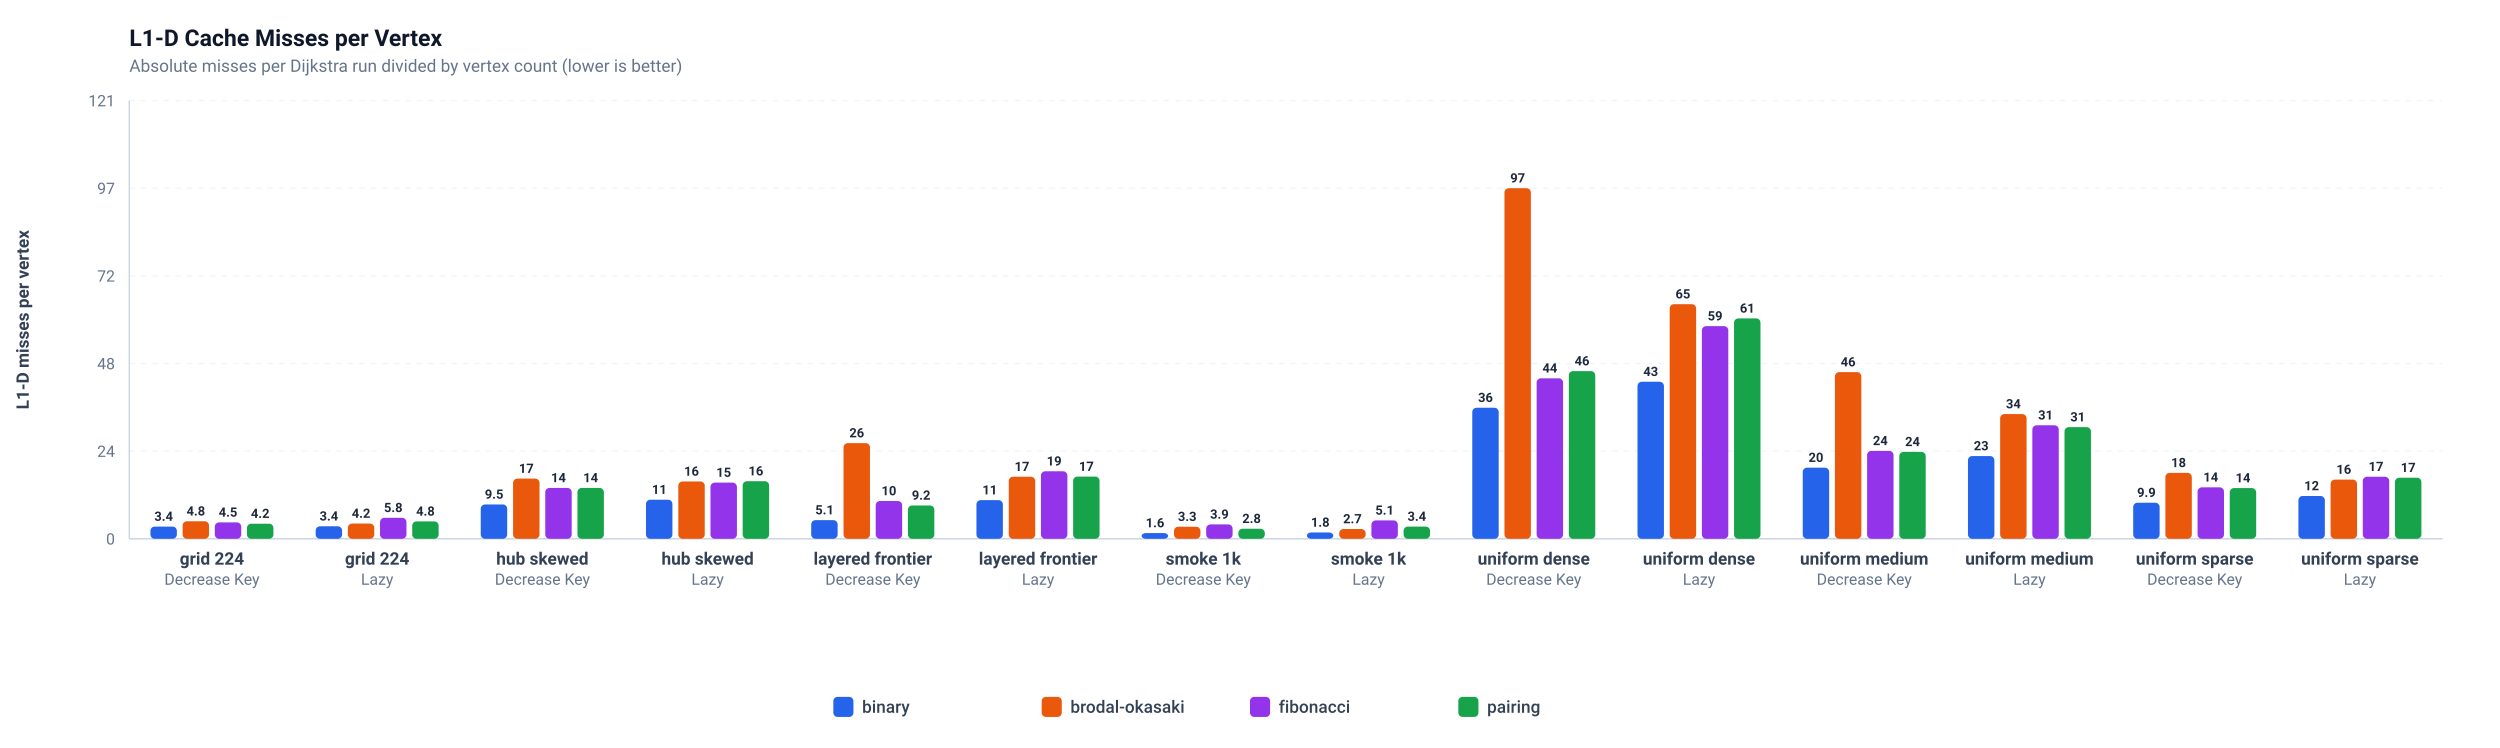
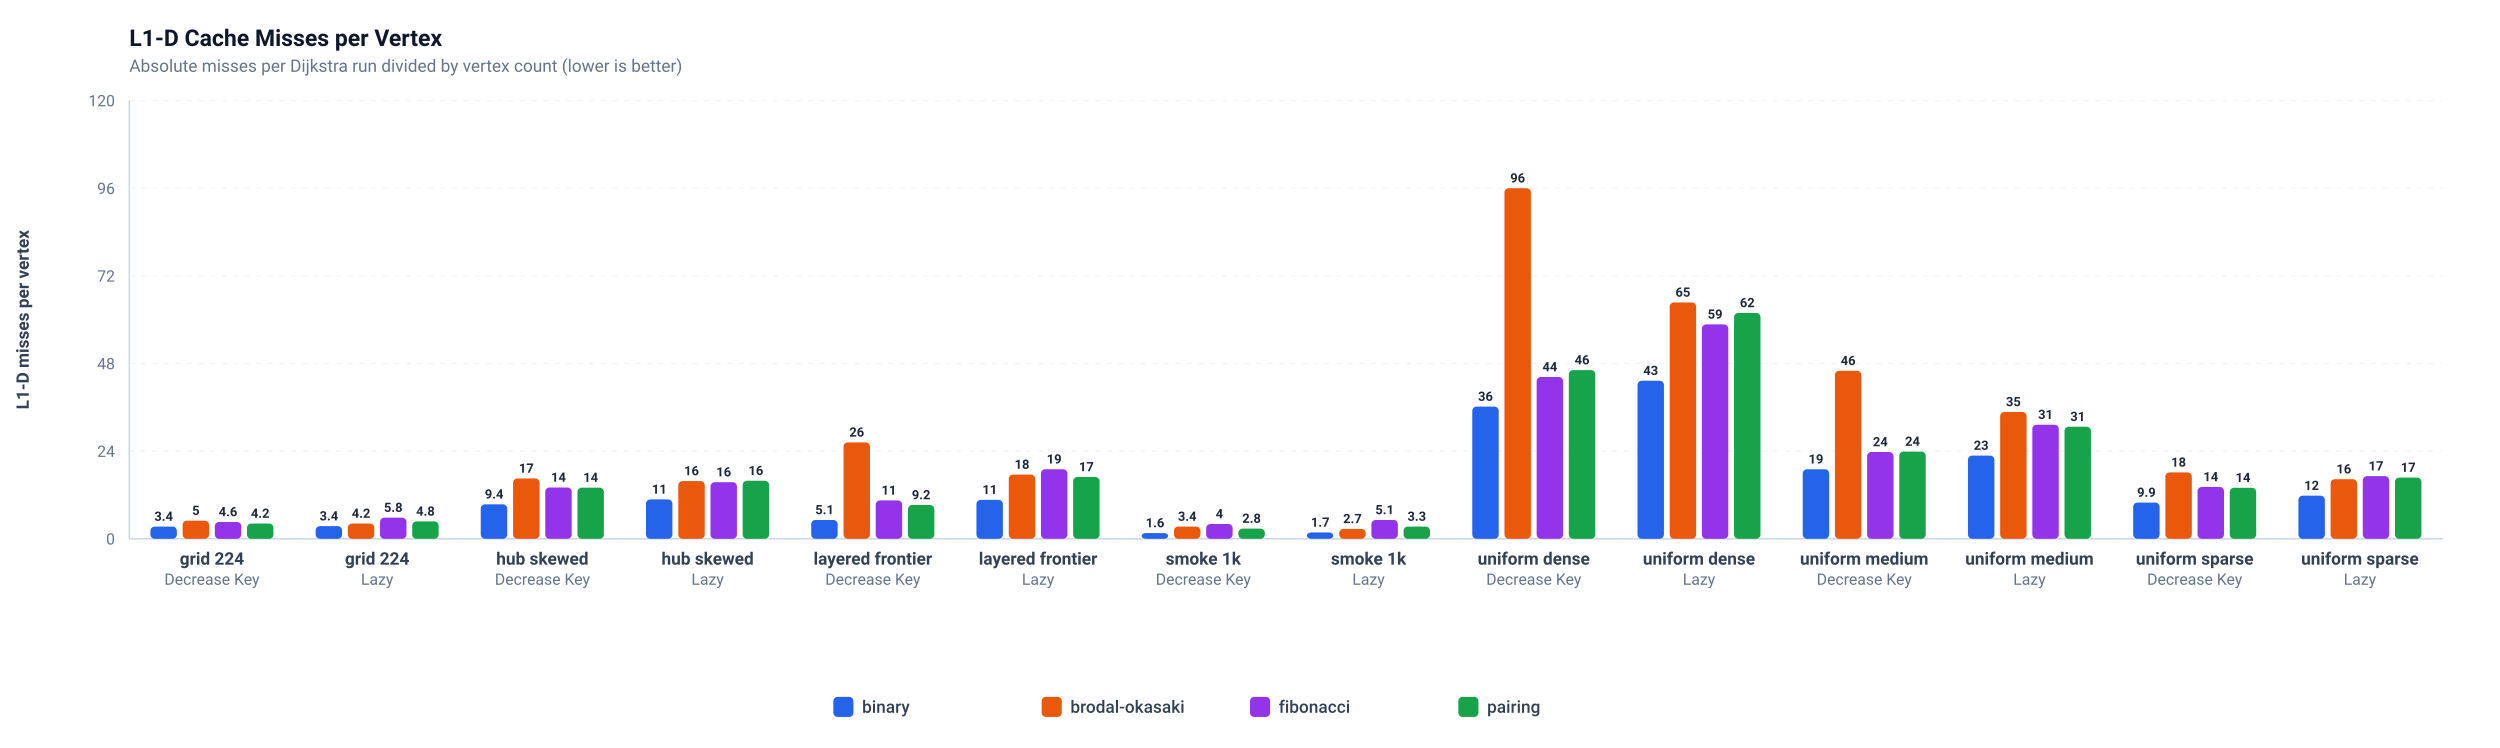
<svg xmlns="http://www.w3.org/2000/svg" viewBox="0 0 1740 520" width="1740" height="520" style="background-color: #ffffff; font-family: -apple-system, BlinkMacSystemFont, Segoe UI, Roboto, sans-serif;">
  <defs>
    <style>
    .axis { stroke: #CBD5E1; stroke-width: 1; }
    .grid { stroke: #F1F5F9; stroke-width: 1; stroke-dasharray: 4,4; }
    .baseline { stroke: #EF4444; stroke-width: 1.5; stroke-dasharray: 3,3; }
    .tick-label { font-size: 11px; fill: #64748B; }
    .axis-title { font-size: 12px; font-weight: 600; fill: #334155; }
    .chart-title { font-size: 16px; font-weight: 700; fill: #0F172A; }
    .chart-subtitle { font-size: 12px; fill: #64748B; }
    .bar-label { font-size: 9px; font-weight: 600; fill: #1E293B; text-anchor: middle; }
    .legend-text { font-size: 12px; fill: #334155; font-weight: 500; dominant-baseline: central; }
  </style>
  </defs>
  <text x="90" y="32" class="chart-title">L1-D Cache Misses per Vertex</text>
  <text x="90" y="50" class="chart-subtitle">Absolute misses per Dijkstra run divided by vertex count (lower is better)</text>
  <line x1="90" y1="375.0" x2="1700" y2="375.0" class="grid" />
  <text x="80" y="379.0" class="tick-label" text-anchor="end">0</text>
  <line x1="90" y1="314.0" x2="1700" y2="314.0" class="grid" />
  <text x="80" y="318.0" class="tick-label" text-anchor="end">24</text>
  <line x1="90" y1="253.0" x2="1700" y2="253.0" class="grid" />
  <text x="80" y="257.0" class="tick-label" text-anchor="end">48</text>
  <line x1="90" y1="192.0" x2="1700" y2="192.0" class="grid" />
  <text x="80" y="196.0" class="tick-label" text-anchor="end">72</text>
  <line x1="90" y1="131.0" x2="1700" y2="131.0" class="grid" />
-   <text x="80" y="135.0" class="tick-label" text-anchor="end">97</text>
+   <text x="80" y="135.0" class="tick-label" text-anchor="end">96</text>
  <line x1="90" y1="70.0" x2="1700" y2="70.0" class="grid" />
-   <text x="80" y="74.0" class="tick-label" text-anchor="end">121</text>
+   <text x="80" y="74.0" class="tick-label" text-anchor="end">120</text>
  <line x1="90" y1="70" x2="90" y2="375" class="axis" />
  <line x1="90" y1="375" x2="1700" y2="375" class="axis" />
  <text x="-222.5" y="20" class="axis-title" text-anchor="middle" transform="rotate(-90)">L1-D misses per vertex</text>
  <text x="147.5" y="393" class="axis-title" font-size="10px" text-anchor="middle">grid 224</text>
  <text x="147.5" y="407" class="tick-label" font-size="10px" text-anchor="middle">Decrease Key</text>
  <rect x="104.7" y="366.5" width="18.4" height="8.5" fill="#2563EB" rx="3" ry="3" />
  <text x="113.9" y="362.5" class="bar-label">3.4</text>
-   <rect x="127.1" y="362.8" width="18.4" height="12.2" fill="#EA580C" rx="3" ry="3" />
-   <text x="136.3" y="358.8" class="bar-label">4.8</text>
-   <rect x="149.5" y="363.6" width="18.4" height="11.4" fill="#9333EA" rx="3" ry="3" />
-   <text x="158.7" y="359.6" class="bar-label">4.5</text>
-   <rect x="171.9" y="364.5" width="18.4" height="10.5" fill="#16A34A" rx="3" ry="3" />
-   <text x="181.1" y="360.5" class="bar-label">4.2</text>
+   <rect x="127.1" y="362.4" width="18.4" height="12.6" fill="#EA580C" rx="3" ry="3" />
+   <text x="136.3" y="358.4" class="bar-label">5</text>
+   <rect x="149.5" y="363.3" width="18.4" height="11.7" fill="#9333EA" rx="3" ry="3" />
+   <text x="158.7" y="359.3" class="bar-label">4.6</text>
+   <rect x="171.9" y="364.4" width="18.4" height="10.6" fill="#16A34A" rx="3" ry="3" />
+   <text x="181.1" y="360.4" class="bar-label">4.2</text>
  <text x="262.5" y="393" class="axis-title" font-size="10px" text-anchor="middle">grid 224</text>
  <text x="262.5" y="407" class="tick-label" font-size="10px" text-anchor="middle">Lazy</text>
-   <rect x="219.7" y="366.3" width="18.4" height="8.7" fill="#2563EB" rx="3" ry="3" />
-   <text x="228.9" y="362.3" class="bar-label">3.4</text>
+   <rect x="219.7" y="366.2" width="18.4" height="8.8" fill="#2563EB" rx="3" ry="3" />
+   <text x="228.9" y="362.2" class="bar-label">3.4</text>
  <rect x="242.1" y="364.4" width="18.4" height="10.6" fill="#EA580C" rx="3" ry="3" />
  <text x="251.3" y="360.4" class="bar-label">4.2</text>
-   <rect x="264.5" y="360.4" width="18.4" height="14.6" fill="#9333EA" rx="3" ry="3" />
-   <text x="273.7" y="356.4" class="bar-label">5.8</text>
+   <rect x="264.5" y="360.3" width="18.4" height="14.7" fill="#9333EA" rx="3" ry="3" />
+   <text x="273.7" y="356.3" class="bar-label">5.8</text>
  <rect x="286.9" y="362.9" width="18.4" height="12.1" fill="#16A34A" rx="3" ry="3" />
  <text x="296.1" y="358.9" class="bar-label">4.8</text>
  <text x="377.5" y="393" class="axis-title" font-size="10px" text-anchor="middle">hub skewed</text>
  <text x="377.5" y="407" class="tick-label" font-size="10px" text-anchor="middle">Decrease Key</text>
-   <rect x="334.6" y="351.1" width="18.4" height="23.9" fill="#2563EB" rx="3" ry="3" />
-   <text x="343.9" y="347.1" class="bar-label">9.5</text>
-   <rect x="357.1" y="333.1" width="18.4" height="41.9" fill="#EA580C" rx="3" ry="3" />
-   <text x="366.3" y="329.1" class="bar-label">17</text>
-   <rect x="379.5" y="339.6" width="18.4" height="35.4" fill="#9333EA" rx="3" ry="3" />
-   <text x="388.7" y="335.6" class="bar-label">14</text>
-   <rect x="401.9" y="339.6" width="18.4" height="35.4" fill="#16A34A" rx="3" ry="3" />
-   <text x="411.1" y="335.6" class="bar-label">14</text>
+   <rect x="334.6" y="351.0" width="18.4" height="24.0" fill="#2563EB" rx="3" ry="3" />
+   <text x="343.9" y="347.0" class="bar-label">9.4</text>
+   <rect x="357.1" y="333.0" width="18.4" height="42.0" fill="#EA580C" rx="3" ry="3" />
+   <text x="366.3" y="329.0" class="bar-label">17</text>
+   <rect x="379.5" y="339.3" width="18.4" height="35.7" fill="#9333EA" rx="3" ry="3" />
+   <text x="388.7" y="335.3" class="bar-label">14</text>
+   <rect x="401.9" y="339.4" width="18.4" height="35.6" fill="#16A34A" rx="3" ry="3" />
+   <text x="411.1" y="335.4" class="bar-label">14</text>
  <text x="492.5" y="393" class="axis-title" font-size="10px" text-anchor="middle">hub skewed</text>
  <text x="492.5" y="407" class="tick-label" font-size="10px" text-anchor="middle">Lazy</text>
-   <rect x="449.6" y="347.8" width="18.4" height="27.2" fill="#2563EB" rx="3" ry="3" />
-   <text x="458.9" y="343.8" class="bar-label">11</text>
-   <rect x="472.1" y="335.1" width="18.4" height="39.9" fill="#EA580C" rx="3" ry="3" />
-   <text x="481.3" y="331.1" class="bar-label">16</text>
-   <rect x="494.5" y="335.9" width="18.4" height="39.1" fill="#9333EA" rx="3" ry="3" />
-   <text x="503.7" y="331.9" class="bar-label">15</text>
-   <rect x="516.9" y="334.9" width="18.4" height="40.1" fill="#16A34A" rx="3" ry="3" />
-   <text x="526.1" y="330.9" class="bar-label">16</text>
+   <rect x="449.6" y="347.6" width="18.4" height="27.4" fill="#2563EB" rx="3" ry="3" />
+   <text x="458.9" y="343.6" class="bar-label">11</text>
+   <rect x="472.1" y="334.8" width="18.4" height="40.2" fill="#EA580C" rx="3" ry="3" />
+   <text x="481.3" y="330.8" class="bar-label">16</text>
+   <rect x="494.5" y="335.6" width="18.4" height="39.4" fill="#9333EA" rx="3" ry="3" />
+   <text x="503.7" y="331.6" class="bar-label">16</text>
+   <rect x="516.9" y="334.6" width="18.4" height="40.4" fill="#16A34A" rx="3" ry="3" />
+   <text x="526.1" y="330.6" class="bar-label">16</text>
  <text x="607.5" y="393" class="axis-title" font-size="10px" text-anchor="middle">layered frontier</text>
  <text x="607.5" y="407" class="tick-label" font-size="10px" text-anchor="middle">Decrease Key</text>
-   <rect x="564.6" y="362.0" width="18.4" height="13.0" fill="#2563EB" rx="3" ry="3" />
-   <text x="573.9" y="358.0" class="bar-label">5.1</text>
-   <rect x="587.1" y="308.4" width="18.4" height="66.6" fill="#EA580C" rx="3" ry="3" />
-   <text x="596.3" y="304.4" class="bar-label">26</text>
-   <rect x="609.5" y="348.7" width="18.4" height="26.3" fill="#9333EA" rx="3" ry="3" />
-   <text x="618.7" y="344.7" class="bar-label">10</text>
-   <rect x="631.9" y="351.8" width="18.4" height="23.2" fill="#16A34A" rx="3" ry="3" />
-   <text x="641.1" y="347.8" class="bar-label">9.2</text>
+   <rect x="564.6" y="361.9" width="18.4" height="13.1" fill="#2563EB" rx="3" ry="3" />
+   <text x="573.9" y="357.9" class="bar-label">5.1</text>
+   <rect x="587.1" y="307.9" width="18.4" height="67.1" fill="#EA580C" rx="3" ry="3" />
+   <text x="596.3" y="303.9" class="bar-label">26</text>
+   <rect x="609.5" y="348.3" width="18.4" height="26.7" fill="#9333EA" rx="3" ry="3" />
+   <text x="618.7" y="344.3" class="bar-label">11</text>
+   <rect x="631.9" y="351.5" width="18.4" height="23.5" fill="#16A34A" rx="3" ry="3" />
+   <text x="641.1" y="347.5" class="bar-label">9.2</text>
  <text x="722.5" y="393" class="axis-title" font-size="10px" text-anchor="middle">layered frontier</text>
  <text x="722.5" y="407" class="tick-label" font-size="10px" text-anchor="middle">Lazy</text>
-   <rect x="679.6" y="348.1" width="18.4" height="26.9" fill="#2563EB" rx="3" ry="3" />
-   <text x="688.9" y="344.1" class="bar-label">11</text>
-   <rect x="702.1" y="331.8" width="18.4" height="43.2" fill="#EA580C" rx="3" ry="3" />
-   <text x="711.3" y="327.8" class="bar-label">17</text>
-   <rect x="724.5" y="328.0" width="18.4" height="47.0" fill="#9333EA" rx="3" ry="3" />
-   <text x="733.7" y="324.0" class="bar-label">19</text>
-   <rect x="746.9" y="331.7" width="18.4" height="43.3" fill="#16A34A" rx="3" ry="3" />
-   <text x="756.1" y="327.7" class="bar-label">17</text>
+   <rect x="679.6" y="347.9" width="18.4" height="27.1" fill="#2563EB" rx="3" ry="3" />
+   <text x="688.9" y="343.9" class="bar-label">11</text>
+   <rect x="702.1" y="330.3" width="18.4" height="44.7" fill="#EA580C" rx="3" ry="3" />
+   <text x="711.3" y="326.3" class="bar-label">18</text>
+   <rect x="724.5" y="326.6" width="18.4" height="48.4" fill="#9333EA" rx="3" ry="3" />
+   <text x="733.7" y="322.6" class="bar-label">19</text>
+   <rect x="746.9" y="332.0" width="18.4" height="43.0" fill="#16A34A" rx="3" ry="3" />
+   <text x="756.1" y="328.0" class="bar-label">17</text>
  <text x="837.5" y="393" class="axis-title" font-size="10px" text-anchor="middle">smoke 1k</text>
  <text x="837.5" y="407" class="tick-label" font-size="10px" text-anchor="middle">Decrease Key</text>
  <rect x="794.6" y="371.0" width="18.4" height="4.0" fill="#2563EB" rx="3" ry="3" />
  <text x="803.9" y="367.0" class="bar-label">1.6</text>
-   <rect x="817.1" y="366.6" width="18.4" height="8.4" fill="#EA580C" rx="3" ry="3" />
-   <text x="826.3" y="362.6" class="bar-label">3.3</text>
-   <rect x="839.5" y="365.0" width="18.4" height="10.0" fill="#9333EA" rx="3" ry="3" />
-   <text x="848.7" y="361.0" class="bar-label">3.9</text>
-   <rect x="861.9" y="368.0" width="18.4" height="7.0" fill="#16A34A" rx="3" ry="3" />
-   <text x="871.1" y="364.0" class="bar-label">2.8</text>
+   <rect x="817.1" y="366.5" width="18.4" height="8.5" fill="#EA580C" rx="3" ry="3" />
+   <text x="826.3" y="362.5" class="bar-label">3.4</text>
+   <rect x="839.5" y="364.7" width="18.4" height="10.3" fill="#9333EA" rx="3" ry="3" />
+   <text x="848.7" y="360.7" class="bar-label">4</text>
+   <rect x="861.9" y="367.9" width="18.4" height="7.1" fill="#16A34A" rx="3" ry="3" />
+   <text x="871.1" y="363.9" class="bar-label">2.8</text>
  <text x="952.5" y="393" class="axis-title" font-size="10px" text-anchor="middle">smoke 1k</text>
  <text x="952.5" y="407" class="tick-label" font-size="10px" text-anchor="middle">Lazy</text>
  <rect x="909.6" y="370.6" width="18.4" height="4.4" fill="#2563EB" rx="3" ry="3" />
-   <text x="918.9" y="366.6" class="bar-label">1.8</text>
-   <rect x="932.1" y="368.2" width="18.4" height="6.8" fill="#EA580C" rx="3" ry="3" />
-   <text x="941.3" y="364.2" class="bar-label">2.7</text>
-   <rect x="954.5" y="362.2" width="18.4" height="12.8" fill="#9333EA" rx="3" ry="3" />
-   <text x="963.7" y="358.2" class="bar-label">5.1</text>
+   <text x="918.9" y="366.6" class="bar-label">1.7</text>
+   <rect x="932.1" y="368.1" width="18.4" height="6.9" fill="#EA580C" rx="3" ry="3" />
+   <text x="941.3" y="364.1" class="bar-label">2.7</text>
+   <rect x="954.5" y="361.9" width="18.4" height="13.1" fill="#9333EA" rx="3" ry="3" />
+   <text x="963.7" y="357.9" class="bar-label">5.1</text>
  <rect x="976.9" y="366.5" width="18.4" height="8.5" fill="#16A34A" rx="3" ry="3" />
-   <text x="986.1" y="362.5" class="bar-label">3.4</text>
+   <text x="986.1" y="362.5" class="bar-label">3.3</text>
  <text x="1067.5" y="393" class="axis-title" font-size="10px" text-anchor="middle">uniform dense</text>
  <text x="1067.5" y="407" class="tick-label" font-size="10px" text-anchor="middle">Decrease Key</text>
-   <rect x="1024.7" y="283.8" width="18.4" height="91.2" fill="#2563EB" rx="3" ry="3" />
-   <text x="1033.9" y="279.8" class="bar-label">36</text>
+   <rect x="1024.7" y="283.0" width="18.4" height="92.0" fill="#2563EB" rx="3" ry="3" />
+   <text x="1033.9" y="279.0" class="bar-label">36</text>
  <rect x="1047.1" y="131.0" width="18.4" height="244.0" fill="#EA580C" rx="3" ry="3" />
-   <text x="1056.3" y="127.0" class="bar-label">97</text>
-   <rect x="1069.5" y="263.3" width="18.4" height="111.7" fill="#9333EA" rx="3" ry="3" />
-   <text x="1078.7" y="259.3" class="bar-label">44</text>
-   <rect x="1091.9" y="258.3" width="18.4" height="116.7" fill="#16A34A" rx="3" ry="3" />
-   <text x="1101.1" y="254.3" class="bar-label">46</text>
+   <text x="1056.3" y="127.0" class="bar-label">96</text>
+   <rect x="1069.5" y="262.4" width="18.4" height="112.6" fill="#9333EA" rx="3" ry="3" />
+   <text x="1078.7" y="258.4" class="bar-label">44</text>
+   <rect x="1091.9" y="257.6" width="18.4" height="117.4" fill="#16A34A" rx="3" ry="3" />
+   <text x="1101.1" y="253.6" class="bar-label">46</text>
  <text x="1182.5" y="393" class="axis-title" font-size="10px" text-anchor="middle">uniform dense</text>
  <text x="1182.5" y="407" class="tick-label" font-size="10px" text-anchor="middle">Lazy</text>
-   <rect x="1139.7" y="265.7" width="18.4" height="109.3" fill="#2563EB" rx="3" ry="3" />
-   <text x="1148.9" y="261.7" class="bar-label">43</text>
-   <rect x="1162.1" y="211.7" width="18.4" height="163.3" fill="#EA580C" rx="3" ry="3" />
-   <text x="1171.3" y="207.7" class="bar-label">65</text>
-   <rect x="1184.5" y="227.0" width="18.4" height="148.0" fill="#9333EA" rx="3" ry="3" />
-   <text x="1193.7" y="223.0" class="bar-label">59</text>
-   <rect x="1206.9" y="221.6" width="18.4" height="153.4" fill="#16A34A" rx="3" ry="3" />
-   <text x="1216.1" y="217.6" class="bar-label">61</text>
+   <rect x="1139.7" y="265.0" width="18.4" height="110.0" fill="#2563EB" rx="3" ry="3" />
+   <text x="1148.9" y="261.0" class="bar-label">43</text>
+   <rect x="1162.1" y="210.5" width="18.4" height="164.5" fill="#EA580C" rx="3" ry="3" />
+   <text x="1171.3" y="206.5" class="bar-label">65</text>
+   <rect x="1184.5" y="225.8" width="18.4" height="149.2" fill="#9333EA" rx="3" ry="3" />
+   <text x="1193.7" y="221.8" class="bar-label">59</text>
+   <rect x="1206.9" y="217.8" width="18.4" height="157.2" fill="#16A34A" rx="3" ry="3" />
+   <text x="1216.1" y="213.8" class="bar-label">62</text>
  <text x="1297.5" y="393" class="axis-title" font-size="10px" text-anchor="middle">uniform medium</text>
  <text x="1297.5" y="407" class="tick-label" font-size="10px" text-anchor="middle">Decrease Key</text>
-   <rect x="1254.7" y="325.5" width="18.4" height="49.5" fill="#2563EB" rx="3" ry="3" />
-   <text x="1263.9" y="321.5" class="bar-label">20</text>
-   <rect x="1277.1" y="259.0" width="18.4" height="116.0" fill="#EA580C" rx="3" ry="3" />
-   <text x="1286.3" y="255.0" class="bar-label">46</text>
-   <rect x="1299.5" y="313.8" width="18.4" height="61.2" fill="#9333EA" rx="3" ry="3" />
-   <text x="1308.7" y="309.8" class="bar-label">24</text>
-   <rect x="1321.9" y="314.5" width="18.4" height="60.5" fill="#16A34A" rx="3" ry="3" />
-   <text x="1331.1" y="310.5" class="bar-label">24</text>
+   <rect x="1254.7" y="326.6" width="18.4" height="48.4" fill="#2563EB" rx="3" ry="3" />
+   <text x="1263.9" y="322.6" class="bar-label">19</text>
+   <rect x="1277.1" y="258.1" width="18.4" height="116.9" fill="#EA580C" rx="3" ry="3" />
+   <text x="1286.3" y="254.1" class="bar-label">46</text>
+   <rect x="1299.5" y="314.6" width="18.4" height="60.4" fill="#9333EA" rx="3" ry="3" />
+   <text x="1308.7" y="310.6" class="bar-label">24</text>
+   <rect x="1321.9" y="314.3" width="18.4" height="60.7" fill="#16A34A" rx="3" ry="3" />
+   <text x="1331.1" y="310.3" class="bar-label">24</text>
  <text x="1412.5" y="393" class="axis-title" font-size="10px" text-anchor="middle">uniform medium</text>
  <text x="1412.5" y="407" class="tick-label" font-size="10px" text-anchor="middle">Lazy</text>
-   <rect x="1369.7" y="317.4" width="18.4" height="57.6" fill="#2563EB" rx="3" ry="3" />
-   <text x="1378.9" y="313.4" class="bar-label">23</text>
-   <rect x="1392.1" y="288.2" width="18.4" height="86.8" fill="#EA580C" rx="3" ry="3" />
-   <text x="1401.3" y="284.2" class="bar-label">34</text>
-   <rect x="1414.5" y="296.0" width="18.4" height="79.0" fill="#9333EA" rx="3" ry="3" />
-   <text x="1423.7" y="292.0" class="bar-label">31</text>
-   <rect x="1436.9" y="297.3" width="18.4" height="77.7" fill="#16A34A" rx="3" ry="3" />
-   <text x="1446.1" y="293.3" class="bar-label">31</text>
+   <rect x="1369.7" y="317.1" width="18.4" height="57.9" fill="#2563EB" rx="3" ry="3" />
+   <text x="1378.9" y="313.1" class="bar-label">23</text>
+   <rect x="1392.1" y="286.7" width="18.4" height="88.3" fill="#EA580C" rx="3" ry="3" />
+   <text x="1401.3" y="282.7" class="bar-label">35</text>
+   <rect x="1414.5" y="295.6" width="18.4" height="79.4" fill="#9333EA" rx="3" ry="3" />
+   <text x="1423.7" y="291.6" class="bar-label">31</text>
+   <rect x="1436.9" y="297.0" width="18.4" height="78.0" fill="#16A34A" rx="3" ry="3" />
+   <text x="1446.1" y="293.0" class="bar-label">31</text>
  <text x="1527.5" y="393" class="axis-title" font-size="10px" text-anchor="middle">uniform sparse</text>
  <text x="1527.5" y="407" class="tick-label" font-size="10px" text-anchor="middle">Decrease Key</text>
-   <rect x="1484.7" y="349.9" width="18.4" height="25.1" fill="#2563EB" rx="3" ry="3" />
-   <text x="1493.9" y="345.9" class="bar-label">9.9</text>
-   <rect x="1507.1" y="329.1" width="18.4" height="45.9" fill="#EA580C" rx="3" ry="3" />
-   <text x="1516.3" y="325.1" class="bar-label">18</text>
-   <rect x="1529.5" y="339.2" width="18.4" height="35.8" fill="#9333EA" rx="3" ry="3" />
-   <text x="1538.7" y="335.2" class="bar-label">14</text>
-   <rect x="1551.9" y="339.7" width="18.4" height="35.3" fill="#16A34A" rx="3" ry="3" />
-   <text x="1561.1" y="335.7" class="bar-label">14</text>
+   <rect x="1484.7" y="349.8" width="18.4" height="25.2" fill="#2563EB" rx="3" ry="3" />
+   <text x="1493.9" y="345.8" class="bar-label">9.9</text>
+   <rect x="1507.1" y="328.8" width="18.4" height="46.2" fill="#EA580C" rx="3" ry="3" />
+   <text x="1516.3" y="324.8" class="bar-label">18</text>
+   <rect x="1529.5" y="338.9" width="18.4" height="36.1" fill="#9333EA" rx="3" ry="3" />
+   <text x="1538.7" y="334.9" class="bar-label">14</text>
+   <rect x="1551.9" y="339.5" width="18.4" height="35.5" fill="#16A34A" rx="3" ry="3" />
+   <text x="1561.1" y="335.5" class="bar-label">14</text>
  <text x="1642.5" y="393" class="axis-title" font-size="10px" text-anchor="middle">uniform sparse</text>
  <text x="1642.5" y="407" class="tick-label" font-size="10px" text-anchor="middle">Lazy</text>
-   <rect x="1599.7" y="345.2" width="18.4" height="29.8" fill="#2563EB" rx="3" ry="3" />
-   <text x="1608.9" y="341.2" class="bar-label">12</text>
-   <rect x="1622.1" y="333.8" width="18.4" height="41.2" fill="#EA580C" rx="3" ry="3" />
-   <text x="1631.3" y="329.8" class="bar-label">16</text>
-   <rect x="1644.5" y="331.8" width="18.4" height="43.2" fill="#9333EA" rx="3" ry="3" />
-   <text x="1653.7" y="327.8" class="bar-label">17</text>
-   <rect x="1666.9" y="332.5" width="18.4" height="42.5" fill="#16A34A" rx="3" ry="3" />
-   <text x="1676.1" y="328.5" class="bar-label">17</text>
+   <rect x="1599.7" y="345.0" width="18.4" height="30.0" fill="#2563EB" rx="3" ry="3" />
+   <text x="1608.9" y="341.0" class="bar-label">12</text>
+   <rect x="1622.1" y="333.5" width="18.4" height="41.5" fill="#EA580C" rx="3" ry="3" />
+   <text x="1631.3" y="329.5" class="bar-label">16</text>
+   <rect x="1644.5" y="331.4" width="18.4" height="43.6" fill="#9333EA" rx="3" ry="3" />
+   <text x="1653.7" y="327.4" class="bar-label">17</text>
+   <rect x="1666.9" y="332.4" width="18.4" height="42.6" fill="#16A34A" rx="3" ry="3" />
+   <text x="1676.1" y="328.4" class="bar-label">17</text>
  <rect x="580.0" y="485.0" width="14" height="14" fill="#2563EB" rx="3" ry="3" />
  <text x="600.0" y="492.0" class="legend-text">binary</text>
  <rect x="725.0" y="485.0" width="14" height="14" fill="#EA580C" rx="3" ry="3" />
  <text x="745.0" y="492.0" class="legend-text">brodal-okasaki</text>
  <rect x="870.0" y="485.0" width="14" height="14" fill="#9333EA" rx="3" ry="3" />
  <text x="890.0" y="492.0" class="legend-text">fibonacci</text>
  <rect x="1015.0" y="485.0" width="14" height="14" fill="#16A34A" rx="3" ry="3" />
  <text x="1035.0" y="492.0" class="legend-text">pairing</text>
</svg>
